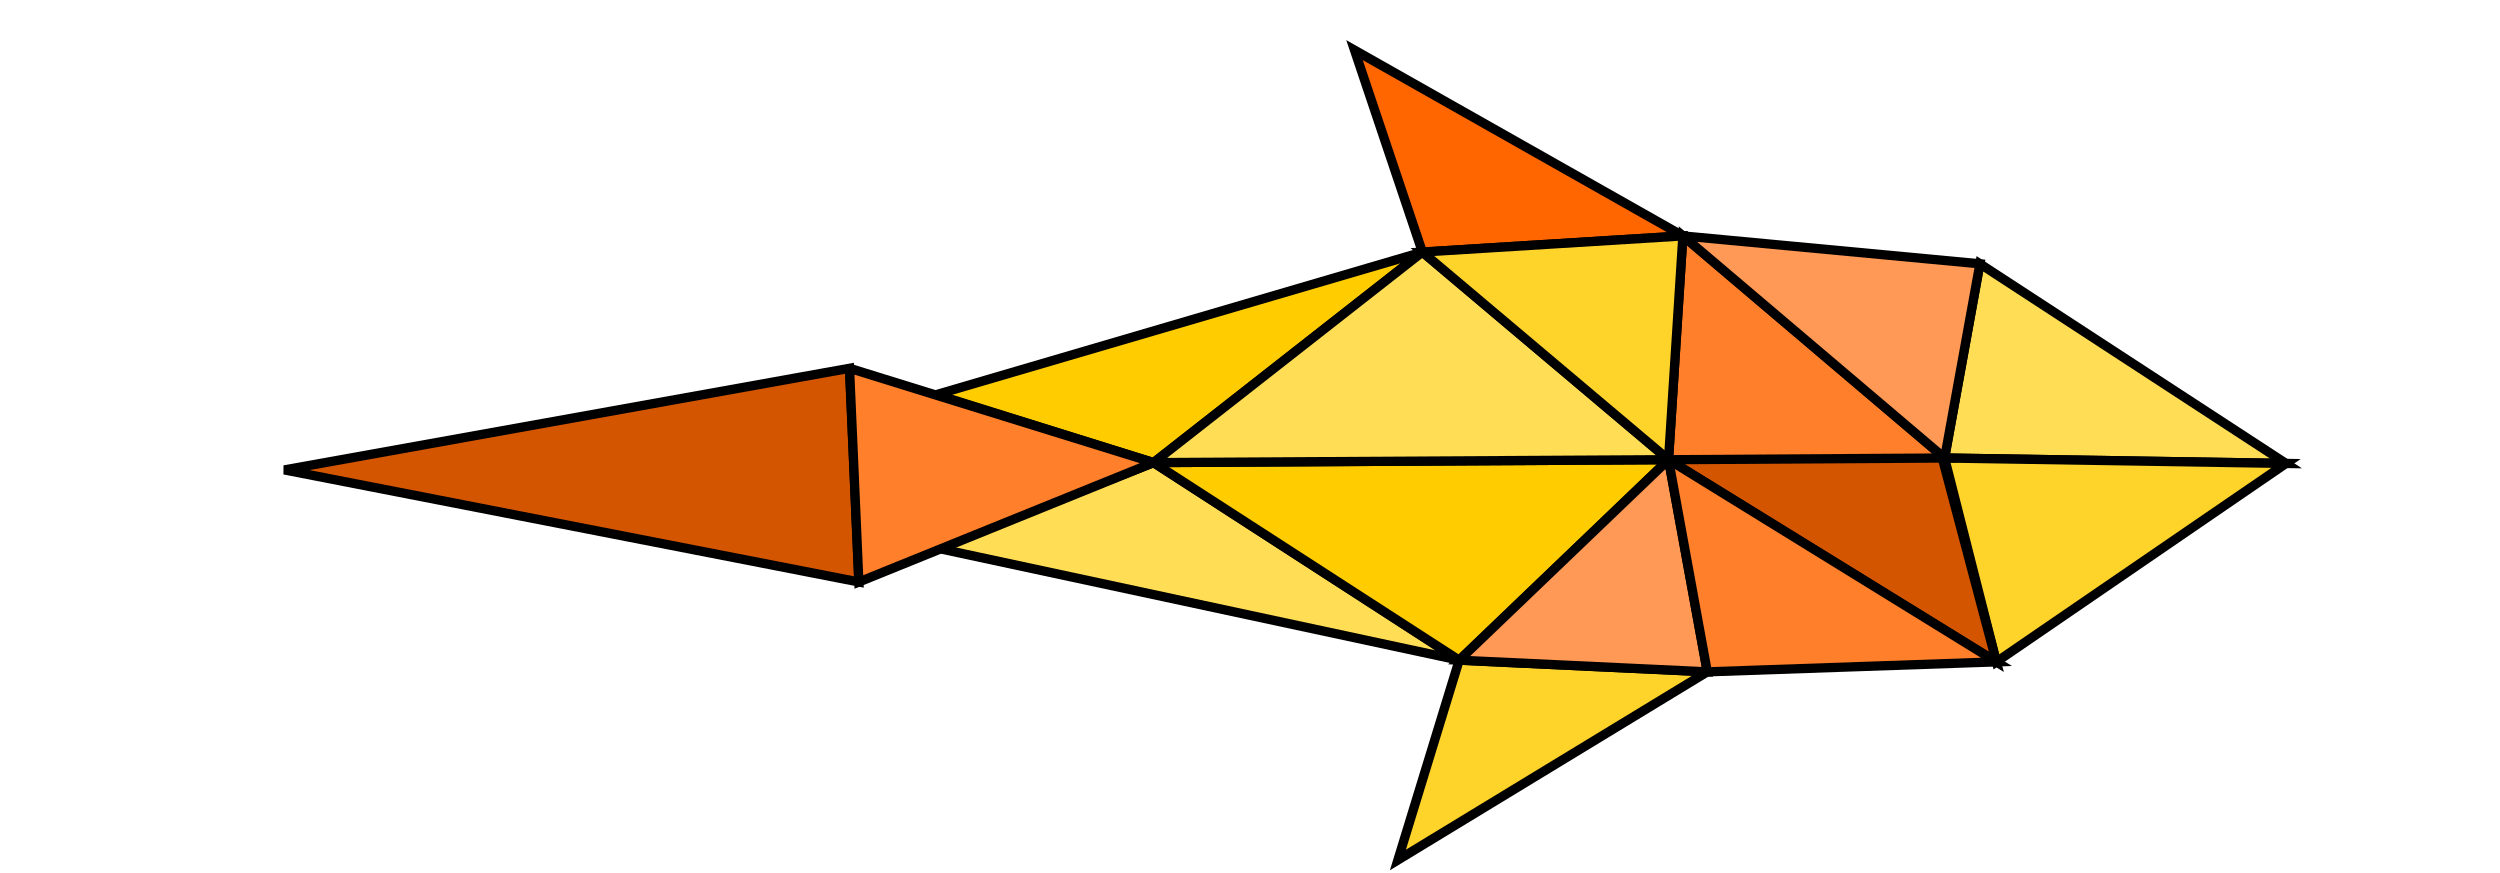
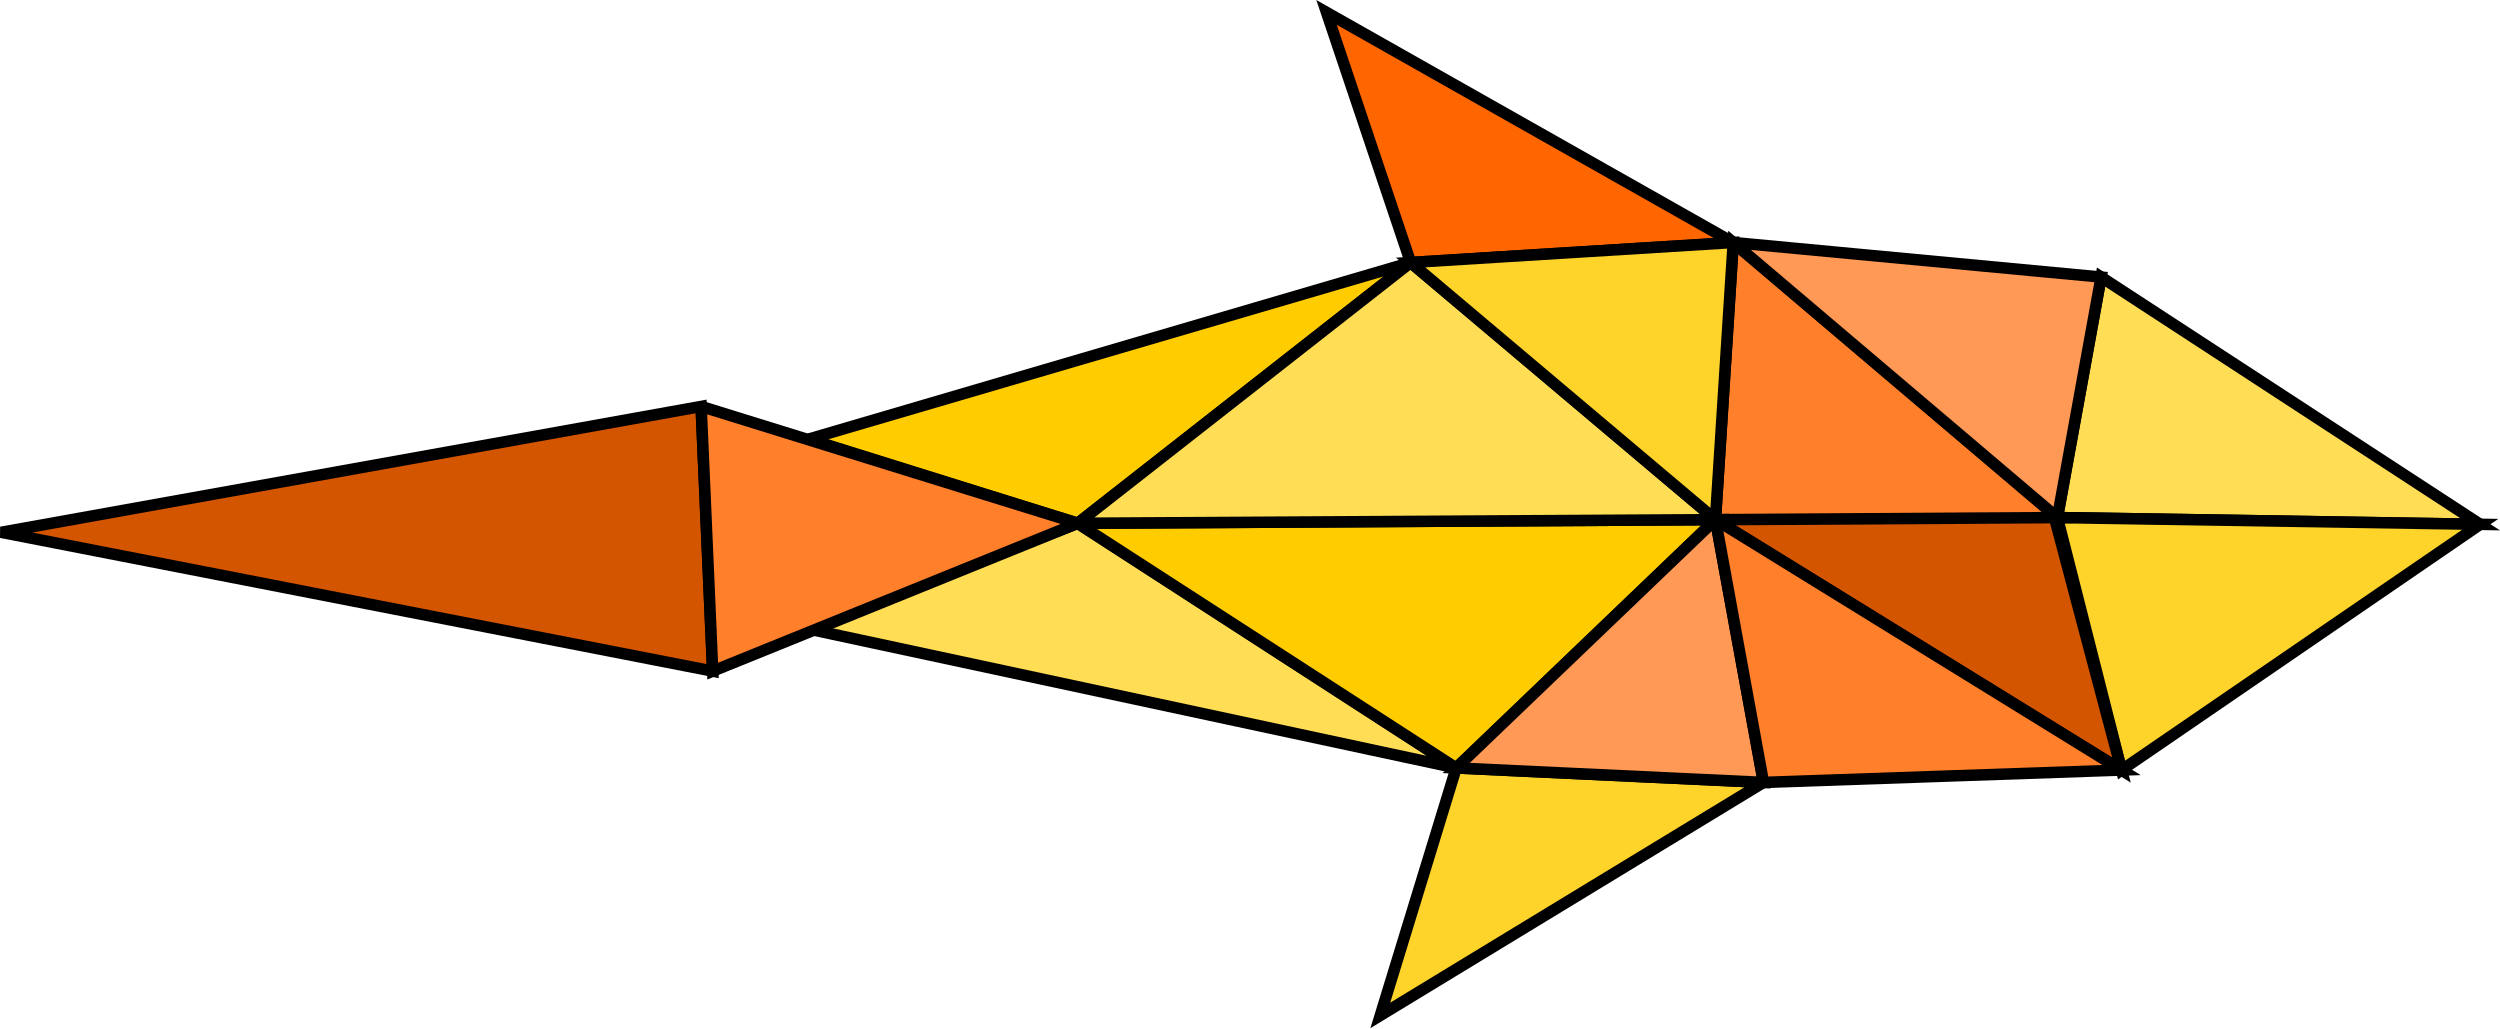
- <svg xmlns="http://www.w3.org/2000/svg" width="71.357mm" height="24.914mm" viewBox="0 0 71.357 24.914" version="1.1" id="svg1125">
+ <svg xmlns="http://www.w3.org/2000/svg" width="57.616mm" height="23.696mm" viewBox="0 0 57.616 23.696" version="1.1" id="svg1125">
  <defs id="defs1119" />
-   <g id="layer1" transform="translate(-52.09272,-107.0367)">
+   <g id="layer1" transform="translate(-60.18203,-108.1812)">
    <path style="fill:#ffdd55;fill-opacity:1;stroke:#000000;stroke-width:0.265px;stroke-linecap:butt;stroke-linejoin:miter;stroke-opacity:1" d="m 107.597,120.109 1.007,-5.543 8.737,5.699 z" id="path1698" />
    <path style="fill:#ffd42a;fill-opacity:1;stroke:#000000;stroke-width:0.265px;stroke-linecap:butt;stroke-linejoin:miter;stroke-opacity:1" d="m 107.597,120.109 1.479,5.819 8.266,-5.663 z" id="path1700" />
    <path style="fill:#d45500;stroke:#000000;stroke-width:0.265px;stroke-linecap:butt;stroke-linejoin:miter;stroke-opacity:1" d="m 107.465,119.856 -7.749,0.302 9.359,5.772 -1.611,-6.073" id="path1702" />
    <path style="fill:#ff7f2a;stroke:#000000;stroke-width:0.265px;stroke-linecap:butt;stroke-linejoin:miter;stroke-opacity:1" d="m 99.717,120.157 0.41,-6.387 7.47,6.34 -7.88,0.048" id="path1706" />
    <path style="fill:#ff9955;fill-opacity:1;stroke:#000000;stroke-width:0.265px;stroke-linecap:butt;stroke-linejoin:miter;stroke-opacity:1" d="m 100.127,113.77 8.478,0.797 -1.007,5.543 -7.47,-6.34" id="path1708" />
    <path style="fill:#ff6600;stroke:#000000;stroke-width:0.265px;stroke-linecap:butt;stroke-linejoin:miter;stroke-opacity:1" d="m 92.692,114.231 -1.938,-5.764 9.373,5.303 z" id="path1712" />
    <path style="fill:#ffdd55;stroke:#000000;stroke-width:0.265px;stroke-linecap:butt;stroke-linejoin:miter;stroke-opacity:1" d="m 85.019,120.241 8.724,5.64 -14.955,-3.21 6.231,-2.43" id="path1714" />
    <path style="fill:#ffcc00;fill-opacity:1;stroke:#000000;stroke-width:0.265px;stroke-linecap:butt;stroke-linejoin:miter;stroke-opacity:1" d="m 93.742,125.881 -8.724,-5.64 14.698,-0.084 -5.974,5.724" id="path1716" />
    <path style="fill:#ffd42a;stroke:#000000;stroke-width:0.265px;stroke-linecap:butt;stroke-linejoin:miter;stroke-opacity:1" d="m 93.742,125.881 -1.749,5.702 8.831,-5.37 -7.082,-0.333" id="path1722" />
    <path style="fill:#ffcc00;fill-opacity:1;stroke:#000000;stroke-width:0.265px;stroke-linecap:butt;stroke-linejoin:miter;stroke-opacity:1" d="m 78.821,118.3 13.871,-4.069 -7.673,6.01 -6.198,-1.94" id="path1724" />
    <path style="fill:#d45500;fill-opacity:1;stroke:#000000;stroke-width:0.265px;stroke-linecap:butt;stroke-linejoin:miter;stroke-opacity:1" d="m 76.607,123.648 -16.399,-3.199 16.132,-2.901 z" id="path1730" />
    <path style="fill:#ff7f2a;fill-opacity:1;stroke:#000000;stroke-width:0.265px;stroke-linecap:butt;stroke-linejoin:miter;stroke-opacity:1" d="m 76.339,117.548 8.68,2.692 -8.412,3.408 -0.267,-6.1" id="path1732" />
    <path style="fill:#ffdd55;fill-opacity:1;stroke:#000000;stroke-width:0.265px;stroke-linecap:butt;stroke-linejoin:miter;stroke-opacity:1" d="m 92.692,114.231 7.025,5.926 -14.698,0.084 7.673,-6.01" id="path6010" />
    <path style="fill:#ffd42a;fill-opacity:1;stroke:#000000;stroke-width:0.265px;stroke-linecap:butt;stroke-linejoin:miter;stroke-opacity:1" d="m 92.692,114.231 7.025,5.926 0.41,-6.387 z" id="path7142" />
    <path style="fill:#ff9955;fill-opacity:1;stroke:#000000;stroke-width:0.265px;stroke-linecap:butt;stroke-linejoin:miter;stroke-opacity:1" d="m 99.717,120.157 1.107,6.056 -7.082,-0.333 z" id="path8658" />
    <path style="fill:#ff7f2a;fill-opacity:1;stroke:#000000;stroke-width:0.265px;stroke-linecap:butt;stroke-linejoin:miter;stroke-opacity:1" d="m 100.824,126.213 8.252,-0.285 -9.359,-5.772 z" id="path10063" />
  </g>
</svg>
